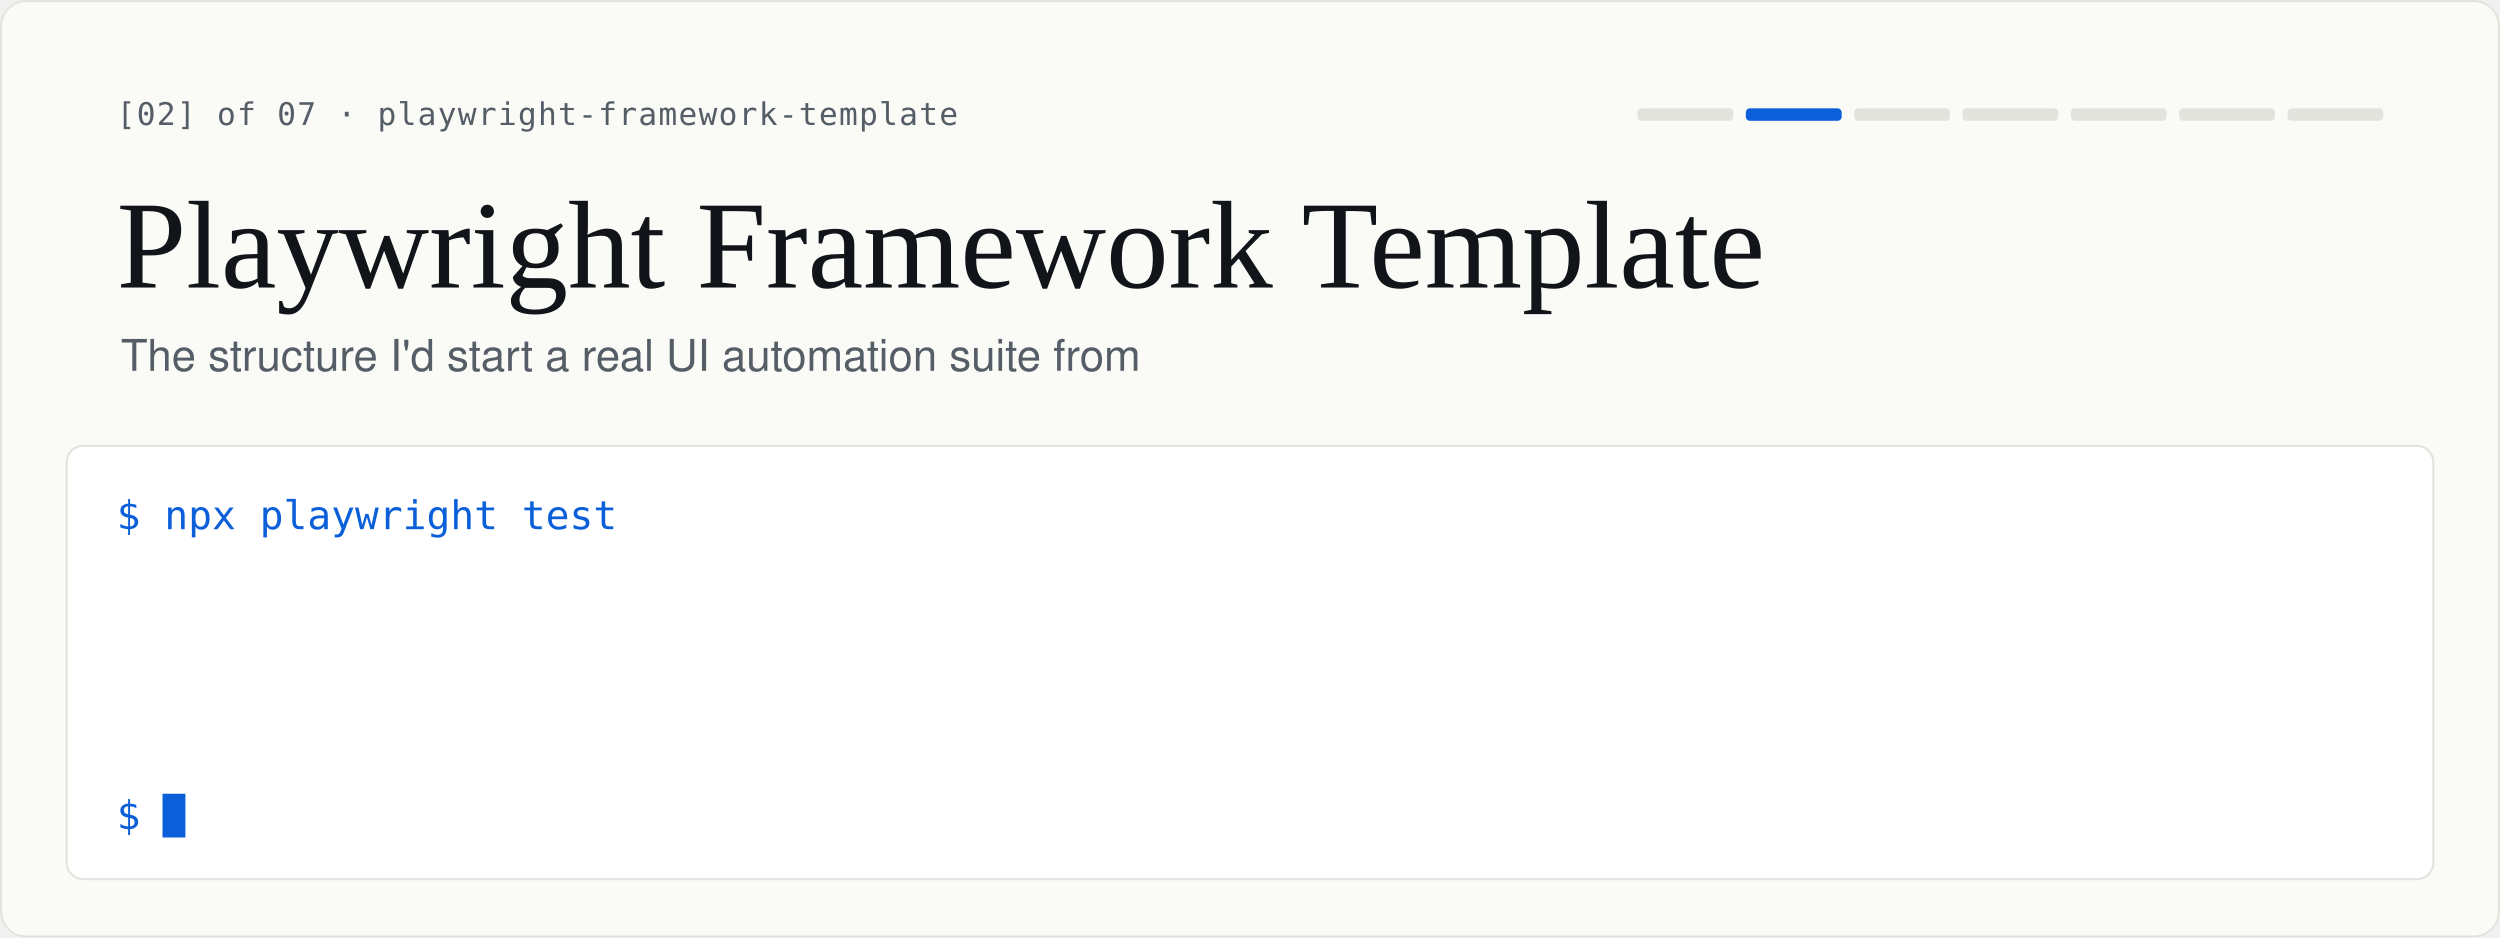
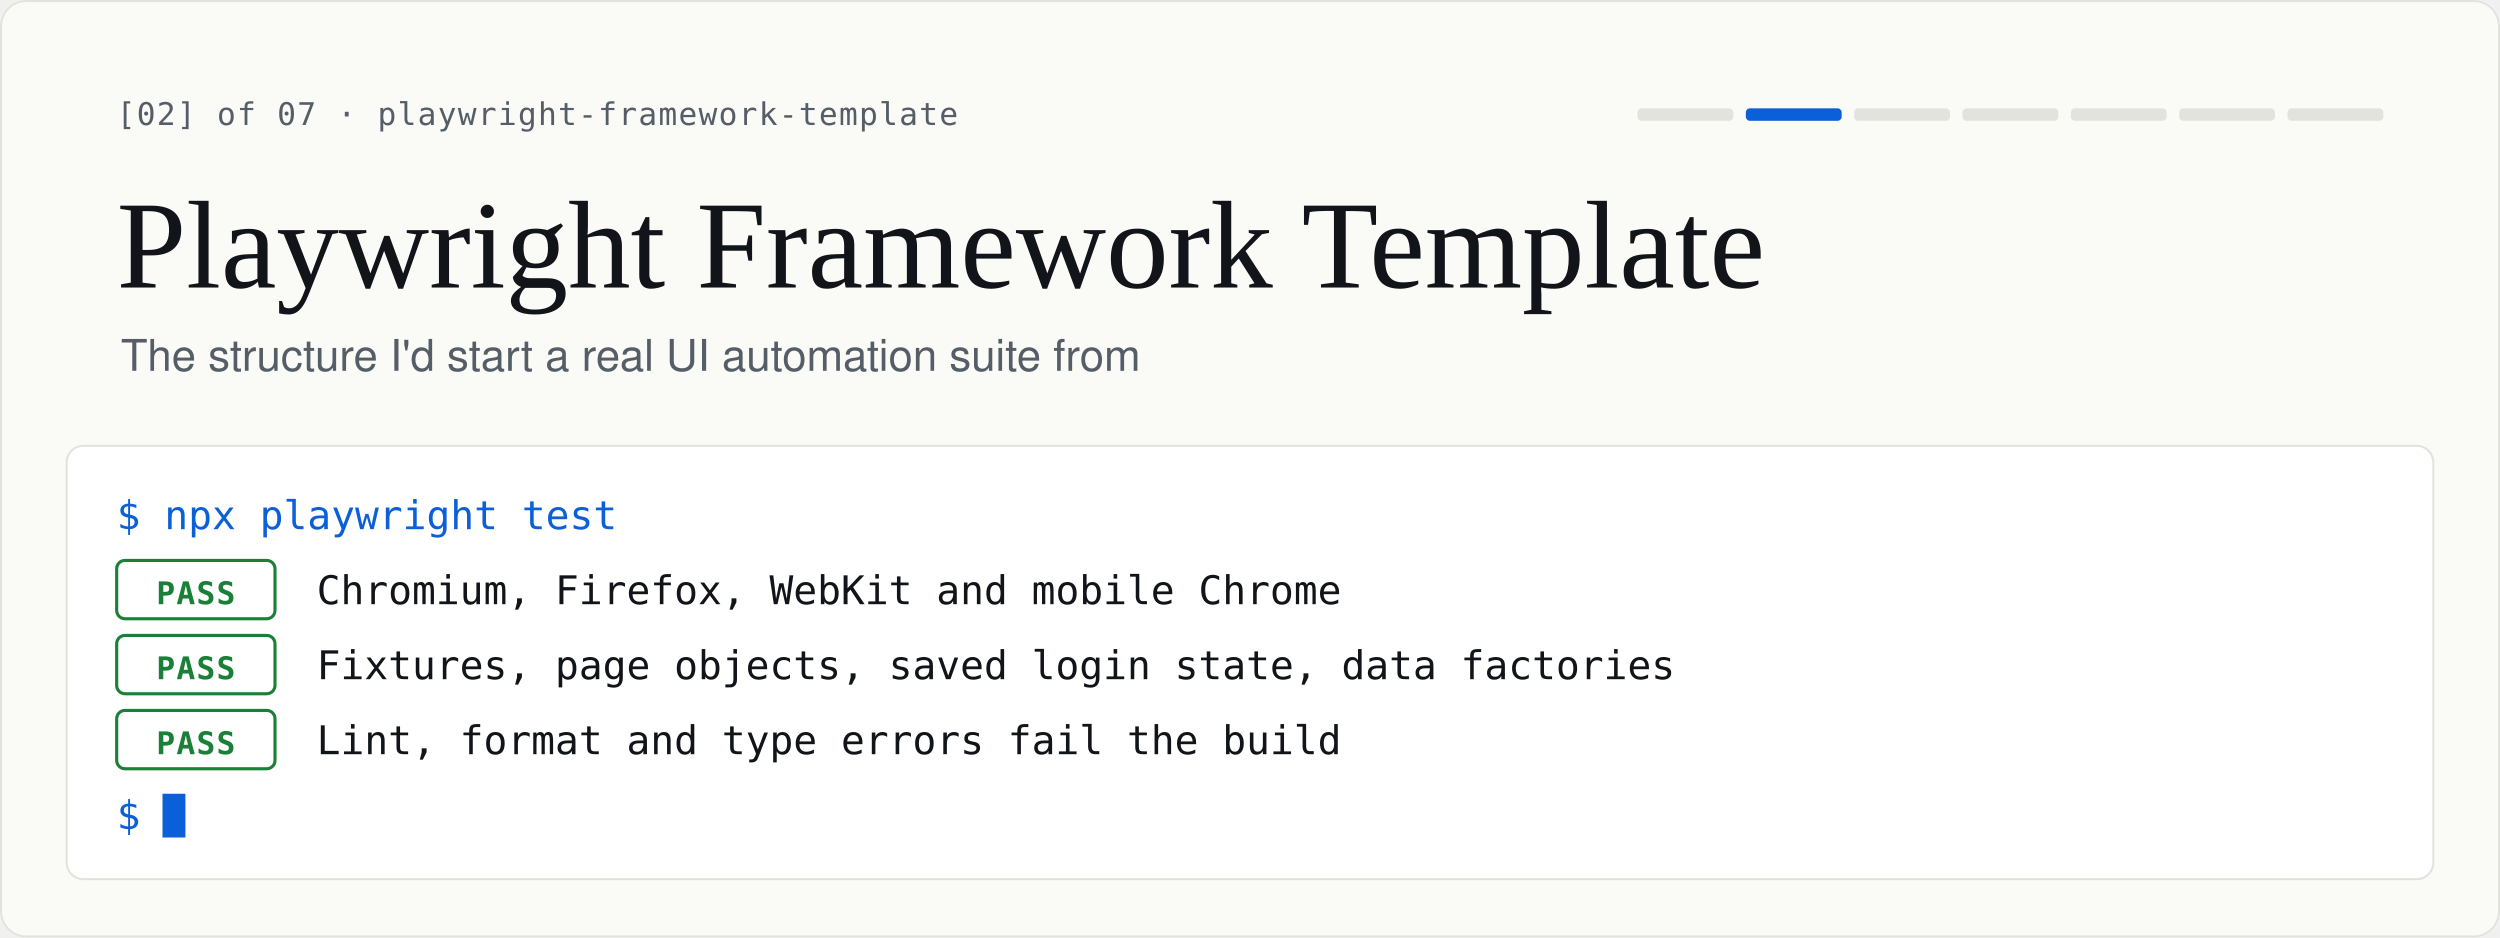
<svg xmlns="http://www.w3.org/2000/svg" xml:space="preserve" width="1200" height="450" viewBox="0 0 1200 450" role="img" aria-labelledby="t">
  <style>
-     .row { opacity: 0; animation: in 0.4s ease-out forwards; }
+     /* Visible by default; 'backwards' hides each row only until its delayed fade-in starts, so a
+        viewer that doesn't run SVG animations still shows every line. */
+     .row { animation: in 0.4s ease-out backwards; }
    .caret { animation: blink 1.1s steps(1) 2s infinite; }
    @keyframes in { from { opacity: 0; transform: translateX(-6px); } to { opacity: 1; transform: none; } }
    @keyframes blink { 50% { opacity: 0; } }
-     @media (prefers-reduced-motion: reduce) { .row { opacity: 1; animation: none; } .caret { animation: none; } }
+     @media (prefers-reduced-motion: reduce) { .row { animation: none; } .caret { animation: none; } }
  </style>
  <rect width="1200" height="450" rx="12" fill="#FAFAF7" />
  <rect x="0.5" y="0.5" width="1199" height="449" rx="12" fill="none" stroke="#E3E3DE" />
  <text x="56" y="60" font-family="'IBM Plex Mono', ui-monospace, SFMono-Regular, Menlo, Consolas, monospace" font-size="15" font-weight="500" fill="#555D66" letter-spacing="0.6">[02] of 07 · playwright-framework-template</text>
  <rect x="786" y="52" width="46" height="6" rx="2" fill="#E3E3DE" />
  <rect x="838" y="52" width="46" height="6" rx="2" fill="#0B5FD8" />
  <rect x="890" y="52" width="46" height="6" rx="2" fill="#E3E3DE" />
  <rect x="942" y="52" width="46" height="6" rx="2" fill="#E3E3DE" />
  <rect x="994" y="52" width="46" height="6" rx="2" fill="#E3E3DE" />
  <rect x="1046" y="52" width="46" height="6" rx="2" fill="#E3E3DE" />
  <rect x="1098" y="52" width="46" height="6" rx="2" fill="#E3E3DE" />
  <text x="56" y="138" font-family="'Instrument Serif', Georgia, 'Times New Roman', serif" font-size="60" fill="#111418">Playwright Framework Template</text>
  <text x="58" y="178" font-family="'IBM Plex Sans', -apple-system, 'Segoe UI', Helvetica, Arial, sans-serif" font-size="21" fill="#555D66">The structure I'd start a real UI automation suite from</text>
  <rect x="32" y="214" width="1136" height="208" rx="8" fill="#FFFFFF" stroke="#E3E3DE" />
  <text x="56" y="254" font-family="'IBM Plex Mono', ui-monospace, SFMono-Regular, Menlo, Consolas, monospace" font-size="19" fill="#0B5FD8">$ npx playwright test</text>
  <g class="row" style="animation-delay:0.5s">
    <rect x="56" y="269" width="76" height="28" rx="4" fill="none" stroke="#1A7F37" stroke-width="1.5" />
    <text x="94" y="290" text-anchor="middle" font-family="'IBM Plex Mono', ui-monospace, SFMono-Regular, Menlo, Consolas, monospace" font-size="15" font-weight="600" fill="#1A7F37" letter-spacing="0.6">PASS</text>
    <text x="152" y="290" font-family="'IBM Plex Mono', ui-monospace, SFMono-Regular, Menlo, Consolas, monospace" font-size="19" fill="#111418">Chromium, Firefox, WebKit and mobile Chrome</text>
  </g>
  <g class="row" style="animation-delay:0.85s">
    <rect x="56" y="305" width="76" height="28" rx="4" fill="none" stroke="#1A7F37" stroke-width="1.5" />
    <text x="94" y="326" text-anchor="middle" font-family="'IBM Plex Mono', ui-monospace, SFMono-Regular, Menlo, Consolas, monospace" font-size="15" font-weight="600" fill="#1A7F37" letter-spacing="0.6">PASS</text>
    <text x="152" y="326" font-family="'IBM Plex Mono', ui-monospace, SFMono-Regular, Menlo, Consolas, monospace" font-size="19" fill="#111418">Fixtures, page objects, saved login state, data factories</text>
  </g>
  <g class="row" style="animation-delay:1.2s">
    <rect x="56" y="341" width="76" height="28" rx="4" fill="none" stroke="#1A7F37" stroke-width="1.5" />
    <text x="94" y="362" text-anchor="middle" font-family="'IBM Plex Mono', ui-monospace, SFMono-Regular, Menlo, Consolas, monospace" font-size="15" font-weight="600" fill="#1A7F37" letter-spacing="0.6">PASS</text>
    <text x="152" y="362" font-family="'IBM Plex Mono', ui-monospace, SFMono-Regular, Menlo, Consolas, monospace" font-size="19" fill="#111418">Lint, format and type errors fail the build</text>
  </g>
  <text x="56" y="398" font-family="'IBM Plex Mono', ui-monospace, SFMono-Regular, Menlo, Consolas, monospace" font-size="19" fill="#0B5FD8">$</text>
  <rect class="caret" x="78" y="381" width="11" height="21" fill="#0B5FD8" />
</svg>
